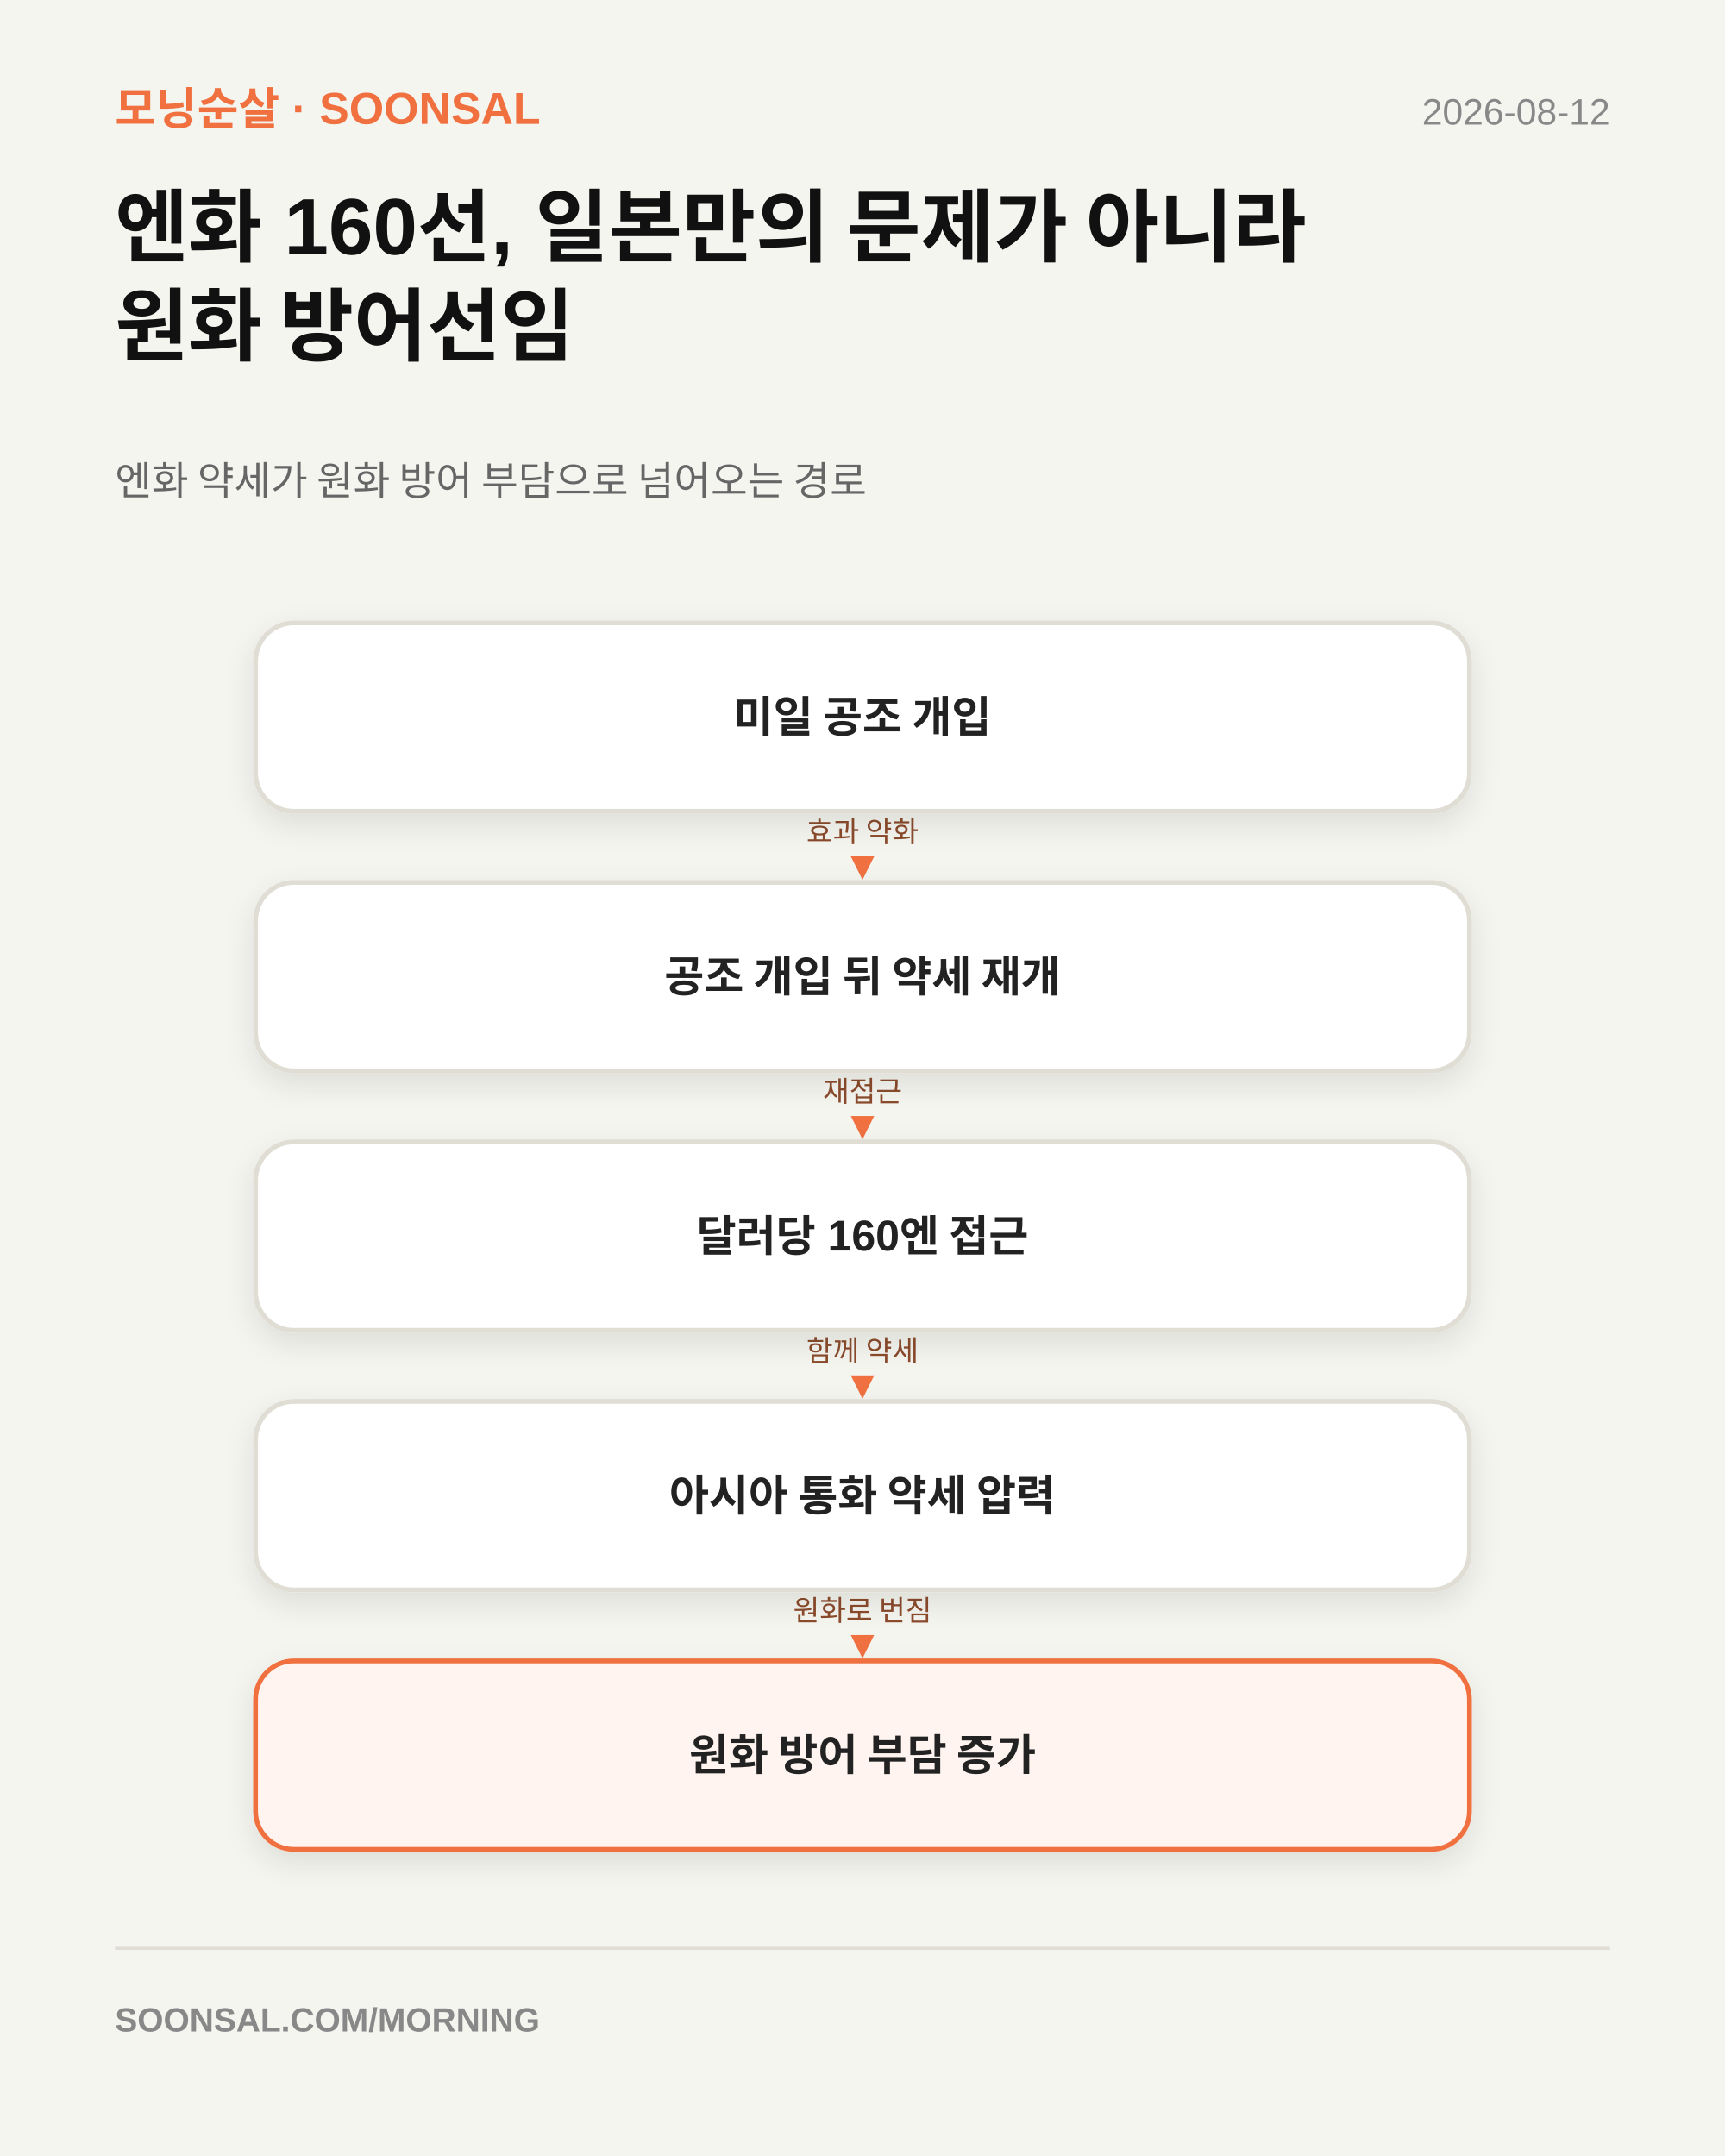
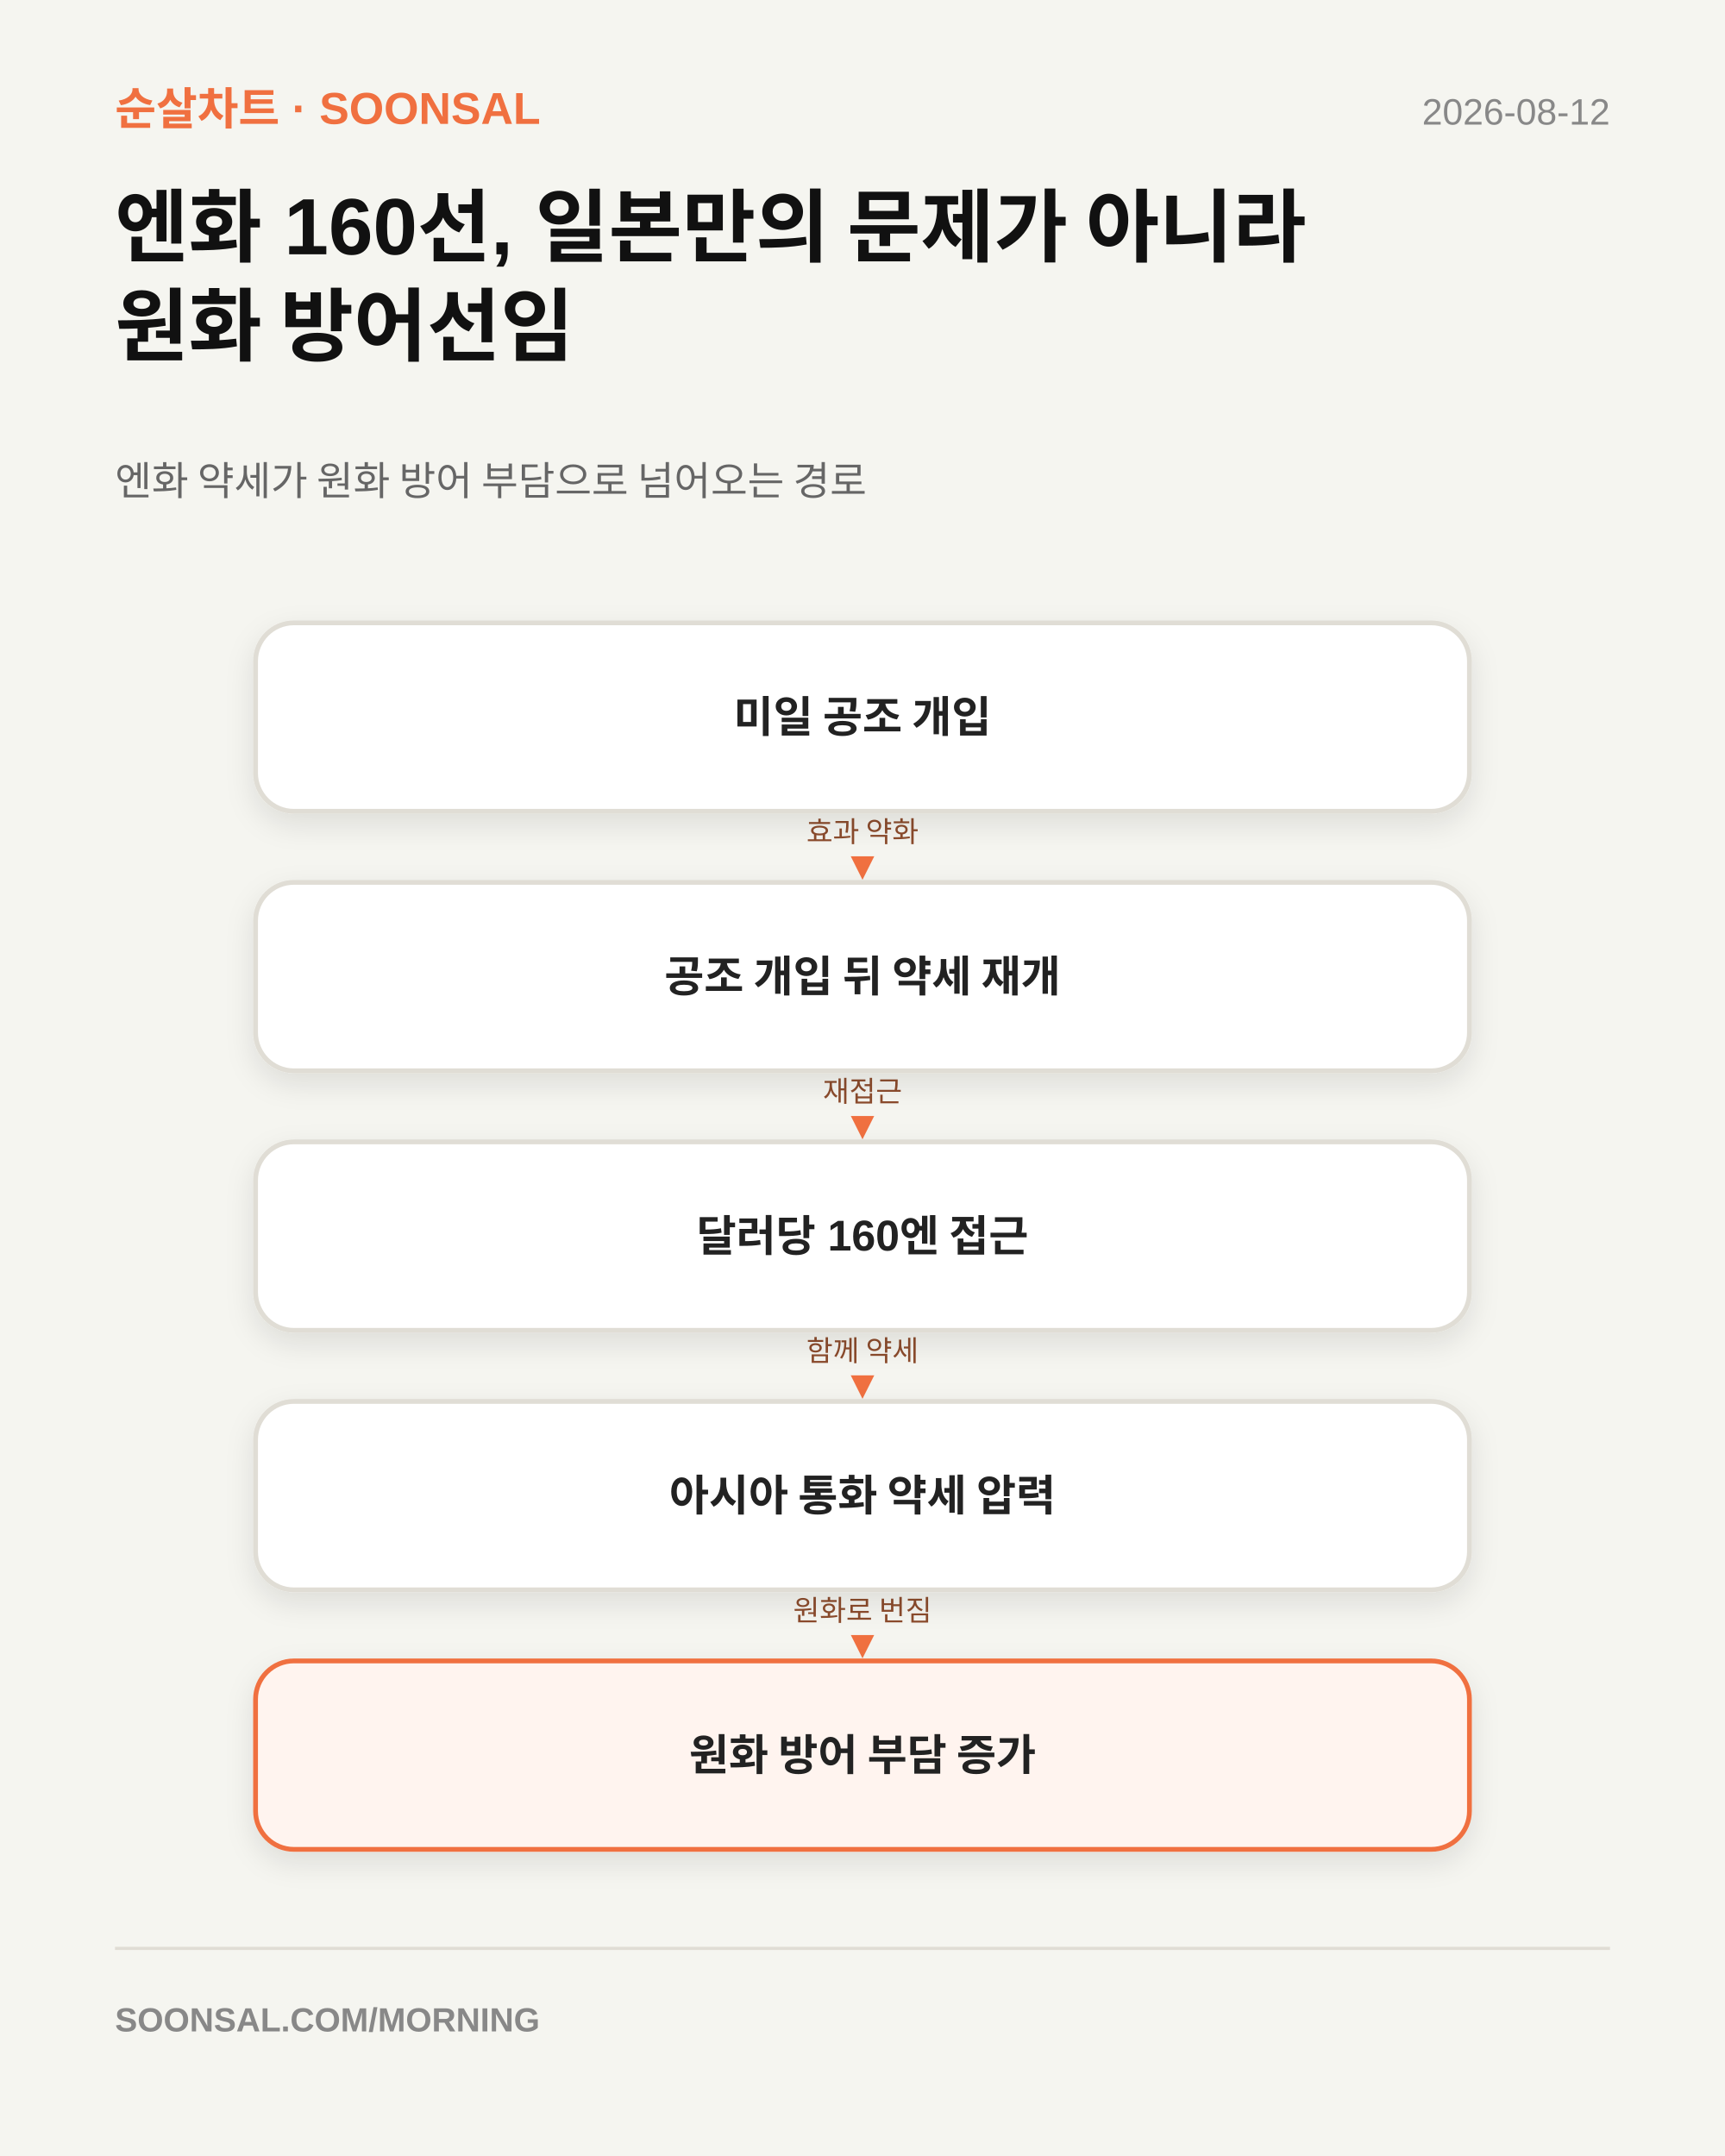
<svg xmlns="http://www.w3.org/2000/svg" width="1080" height="1350" viewBox="0 0 1080 1350">
  <defs>
    <filter id="shadow" x="-20%" y="-20%" width="140%" height="160%">
      <feDropShadow dx="0" dy="7" stdDeviation="9" flood-color="#111111" flood-opacity=".10" />
    </filter>
    <marker id="arrow" viewBox="0 0 10 10" refX="8" refY="5" markerWidth="8" markerHeight="8" orient="auto-start-reverse">
      <path d="M 0 0 L 10 5 L 0 10 z" fill="#F07040" />
    </marker>
  </defs>
  <rect width="1080" height="1350" fill="#F5F5F0" />
-   <text x="72" y="78" font-family="Apple SD Gothic Neo,Malgun Gothic,Arial,sans-serif" font-size="28" font-weight="800" fill="#F07040">모닝순살 · SOONSAL</text>
+   <text x="72" y="78" font-family="Apple SD Gothic Neo,Malgun Gothic,Arial,sans-serif" font-size="28" font-weight="800" fill="#F07040">순살차트 · SOONSAL</text>
  <text x="1008" y="78" text-anchor="end" font-family="Apple SD Gothic Neo,Malgun Gothic,Arial,sans-serif" font-size="23" fill="#888888">2026-08-12</text>
  <text x="72" y="160" font-family="Apple SD Gothic Neo,Malgun Gothic,Arial,sans-serif" font-size="50" font-weight="800" fill="#111111">엔화 160선, 일본만의 문제가 아니라</text>
  <text x="72" y="222" font-family="Apple SD Gothic Neo,Malgun Gothic,Arial,sans-serif" font-size="50" font-weight="800" fill="#111111">원화 방어선임</text>
  <text x="72" y="310" font-family="Apple SD Gothic Neo,Malgun Gothic,Arial,sans-serif" font-size="25" fill="#666666">엔화 약세가 원화 방어 부담으로 넘어오는 경로</text>
  <path d="M 540.0 508.0 C 540.0 530.2, 540.0 530.2, 540.0 544.5" fill="none" stroke="#F07040" stroke-width="4" marker-end="url(#arrow)" />
  <rect x="468.0" y="500.2" width="144" height="36" rx="18" fill="#F5F5F0" />
  <text x="540.0" y="527.2" text-anchor="middle" font-family="Apple SD Gothic Neo,Malgun Gothic,Arial,sans-serif" font-size="18" fill="#8B4B2C">효과 약화</text>
  <path d="M 540.0 670.5 C 540.0 692.8, 540.0 692.8, 540.0 707.0" fill="none" stroke="#F07040" stroke-width="4" marker-end="url(#arrow)" />
  <rect x="468.0" y="662.8" width="144" height="36" rx="18" fill="#F5F5F0" />
  <text x="540.0" y="689.8" text-anchor="middle" font-family="Apple SD Gothic Neo,Malgun Gothic,Arial,sans-serif" font-size="18" fill="#8B4B2C">재접근</text>
  <path d="M 540.0 833.0 C 540.0 855.2, 540.0 855.2, 540.0 869.5" fill="none" stroke="#F07040" stroke-width="4" stroke-dasharray="12 10" marker-end="url(#arrow)" />
  <rect x="468.0" y="825.2" width="144" height="36" rx="18" fill="#F5F5F0" />
  <text x="540.0" y="852.2" text-anchor="middle" font-family="Apple SD Gothic Neo,Malgun Gothic,Arial,sans-serif" font-size="18" fill="#8B4B2C">함께 약세</text>
  <path d="M 540.0 995.5 C 540.0 1017.8, 540.0 1017.8, 540.0 1032.0" fill="none" stroke="#F07040" stroke-width="4" stroke-dasharray="12 10" marker-end="url(#arrow)" />
  <rect x="468.0" y="987.8" width="144" height="36" rx="18" fill="#F5F5F0" />
  <text x="540.0" y="1014.8" text-anchor="middle" font-family="Apple SD Gothic Neo,Malgun Gothic,Arial,sans-serif" font-size="18" fill="#8B4B2C">원화로 번짐</text>
  <rect x="160.0" y="390.0" width="760.0" height="118" rx="24" fill="#FFFFFF" stroke="#E0DDD5" stroke-width="3" filter="url(#shadow)" />
  <text x="540.0" y="449.0" text-anchor="middle" dominant-baseline="middle" font-family="Apple SD Gothic Neo,Malgun Gothic,Arial,sans-serif" font-size="27" font-weight="700" fill="#222222">미일 공조 개입</text>
  <rect x="160.0" y="552.5" width="760.0" height="118" rx="24" fill="#FFFFFF" stroke="#E0DDD5" stroke-width="3" filter="url(#shadow)" />
  <text x="540.0" y="611.5" text-anchor="middle" dominant-baseline="middle" font-family="Apple SD Gothic Neo,Malgun Gothic,Arial,sans-serif" font-size="27" font-weight="700" fill="#222222">공조 개입 뒤 약세 재개</text>
  <rect x="160.0" y="715.0" width="760.0" height="118" rx="24" fill="#FFFFFF" stroke="#E0DDD5" stroke-width="3" filter="url(#shadow)" />
  <text x="540.0" y="774.0" text-anchor="middle" dominant-baseline="middle" font-family="Apple SD Gothic Neo,Malgun Gothic,Arial,sans-serif" font-size="27" font-weight="700" fill="#222222">달러당 160엔 접근</text>
  <rect x="160.0" y="877.5" width="760.0" height="118" rx="24" fill="#FFFFFF" stroke="#E0DDD5" stroke-width="3" filter="url(#shadow)" />
  <text x="540.0" y="936.5" text-anchor="middle" dominant-baseline="middle" font-family="Apple SD Gothic Neo,Malgun Gothic,Arial,sans-serif" font-size="27" font-weight="700" fill="#222222">아시아 통화 약세 압력</text>
  <rect x="160.0" y="1040.0" width="760.0" height="118" rx="24" fill="#FFF4EF" stroke="#F07040" stroke-width="3" filter="url(#shadow)" />
  <text x="540.0" y="1099.0" text-anchor="middle" dominant-baseline="middle" font-family="Apple SD Gothic Neo,Malgun Gothic,Arial,sans-serif" font-size="27" font-weight="700" fill="#222222">원화 방어 부담 증가</text>
  <line x1="72" y1="1220" x2="1008" y2="1220" stroke="#E0DDD5" stroke-width="2" />
  <text x="72" y="1272" font-family="Apple SD Gothic Neo,Malgun Gothic,Arial,sans-serif" font-size="21" font-weight="700" fill="#888888">SOONSAL.COM/MORNING</text>
</svg>
